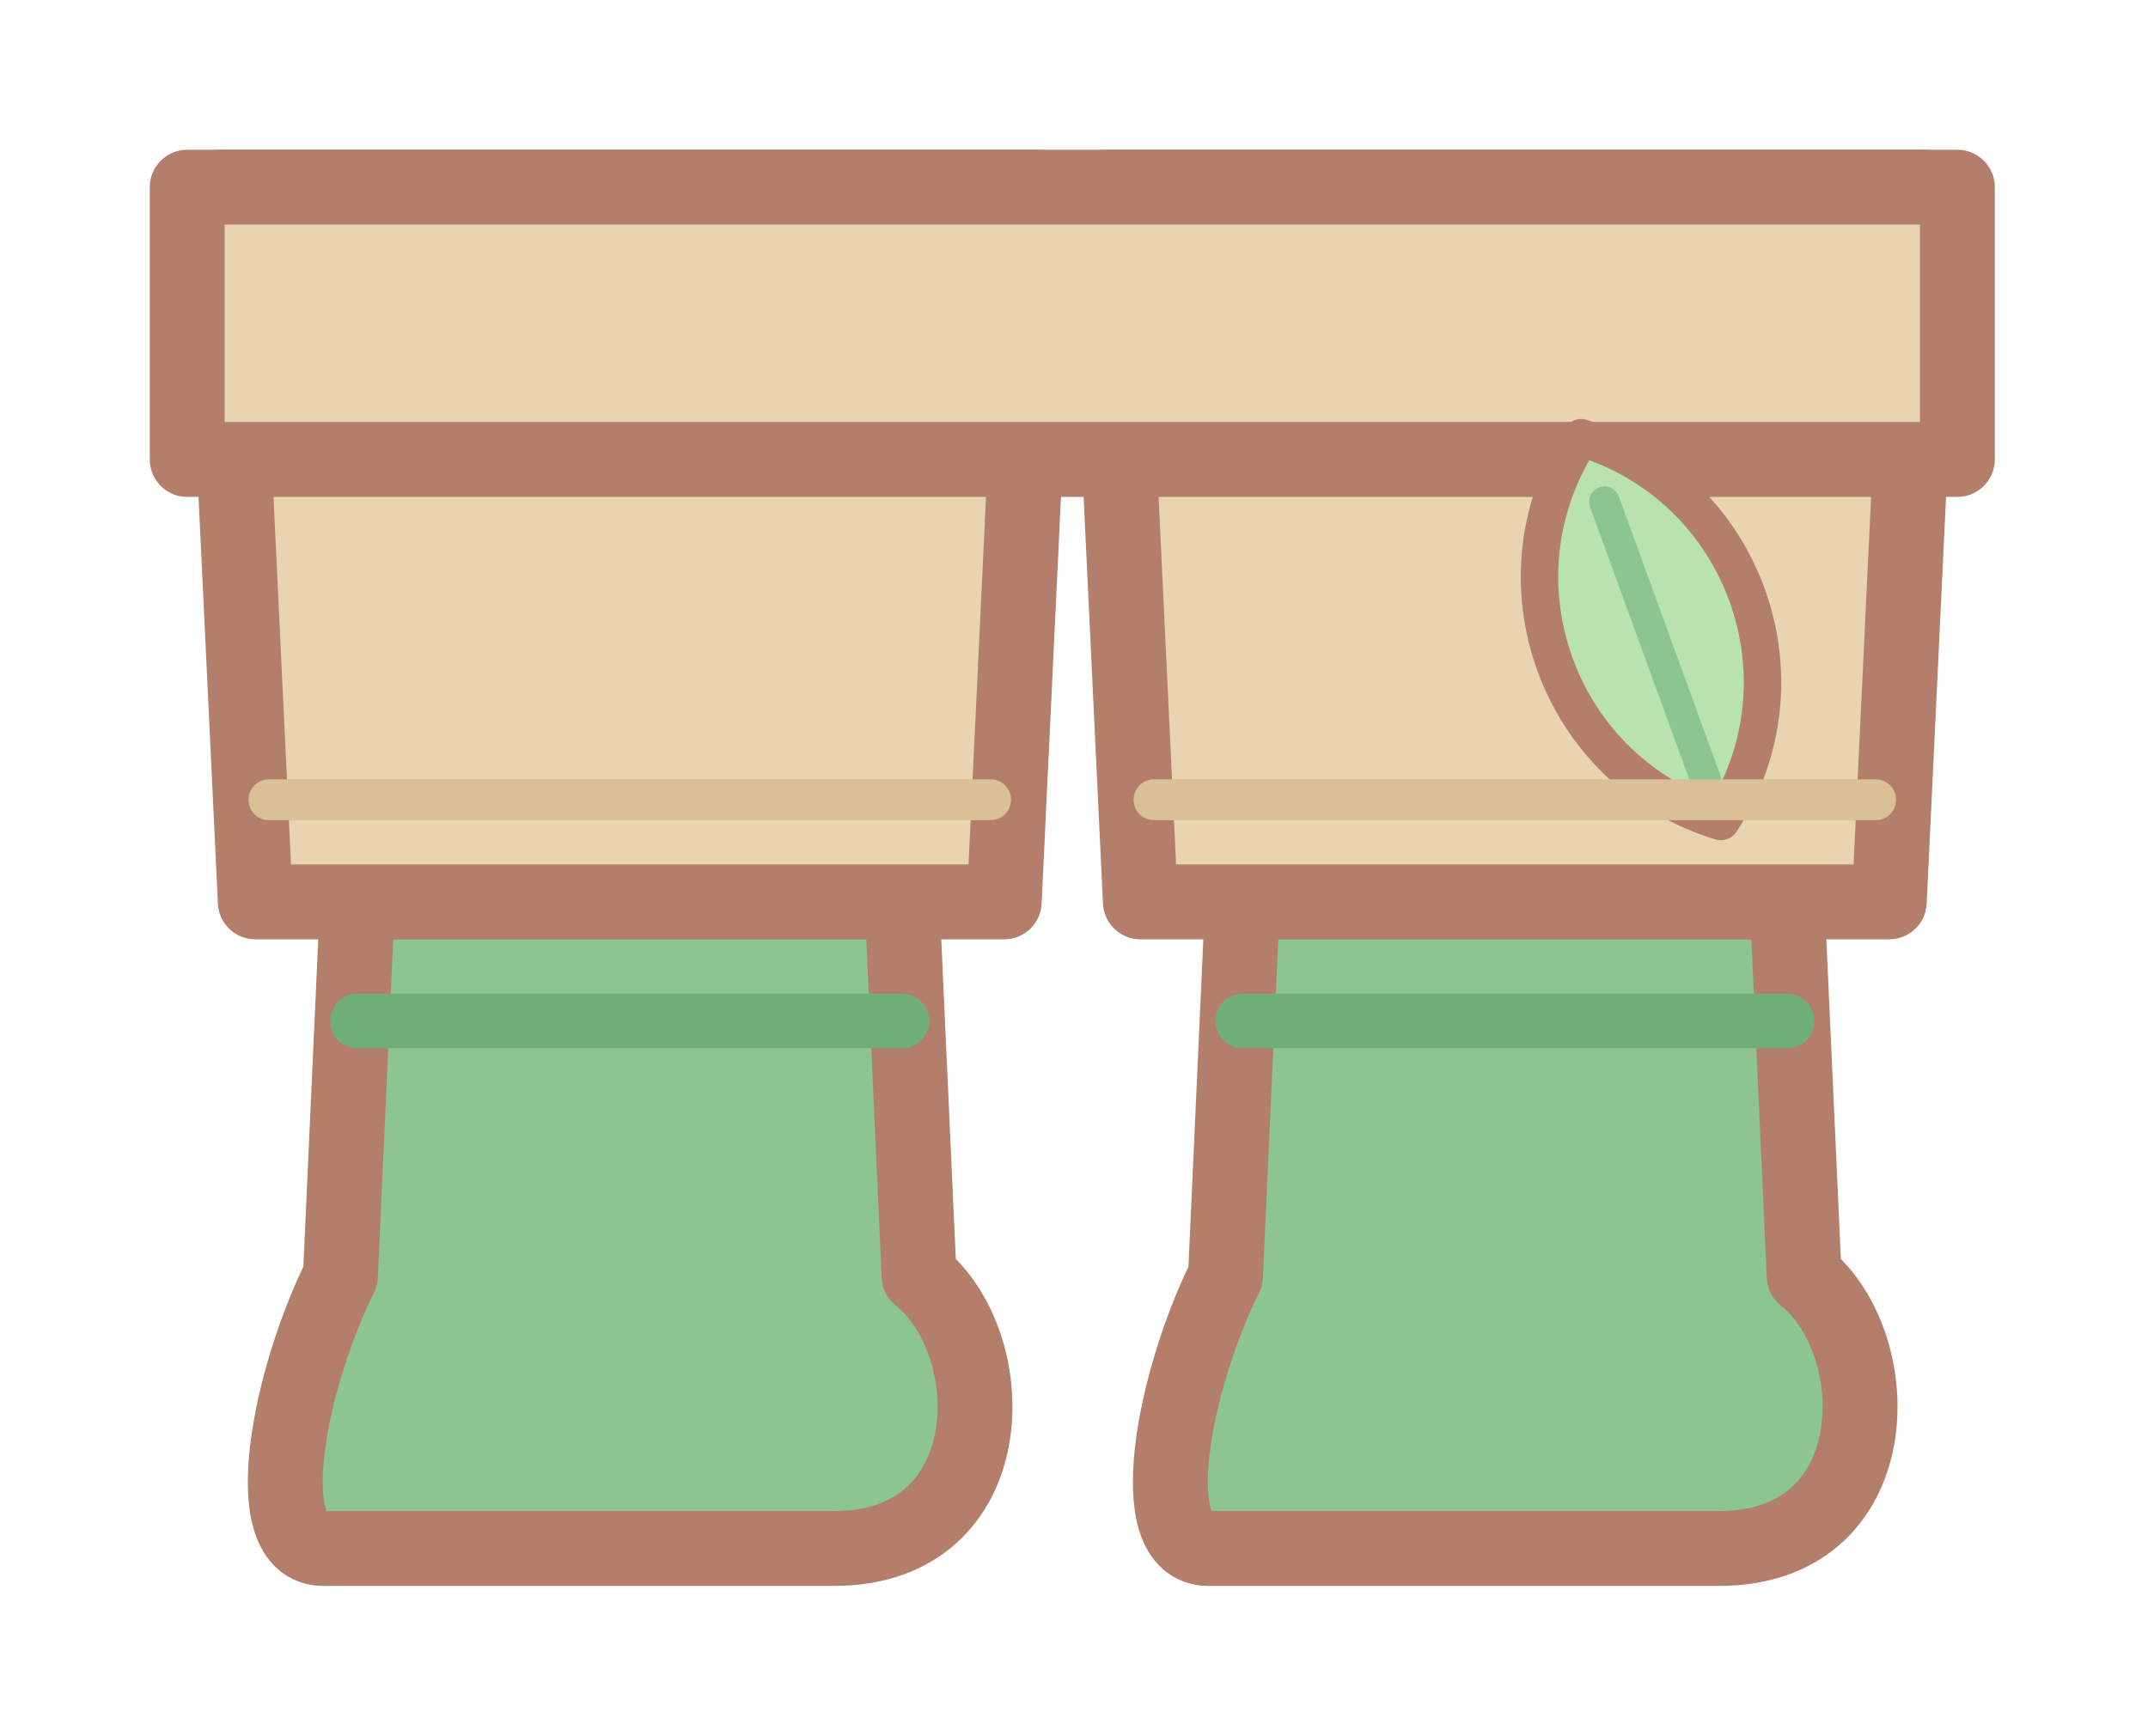
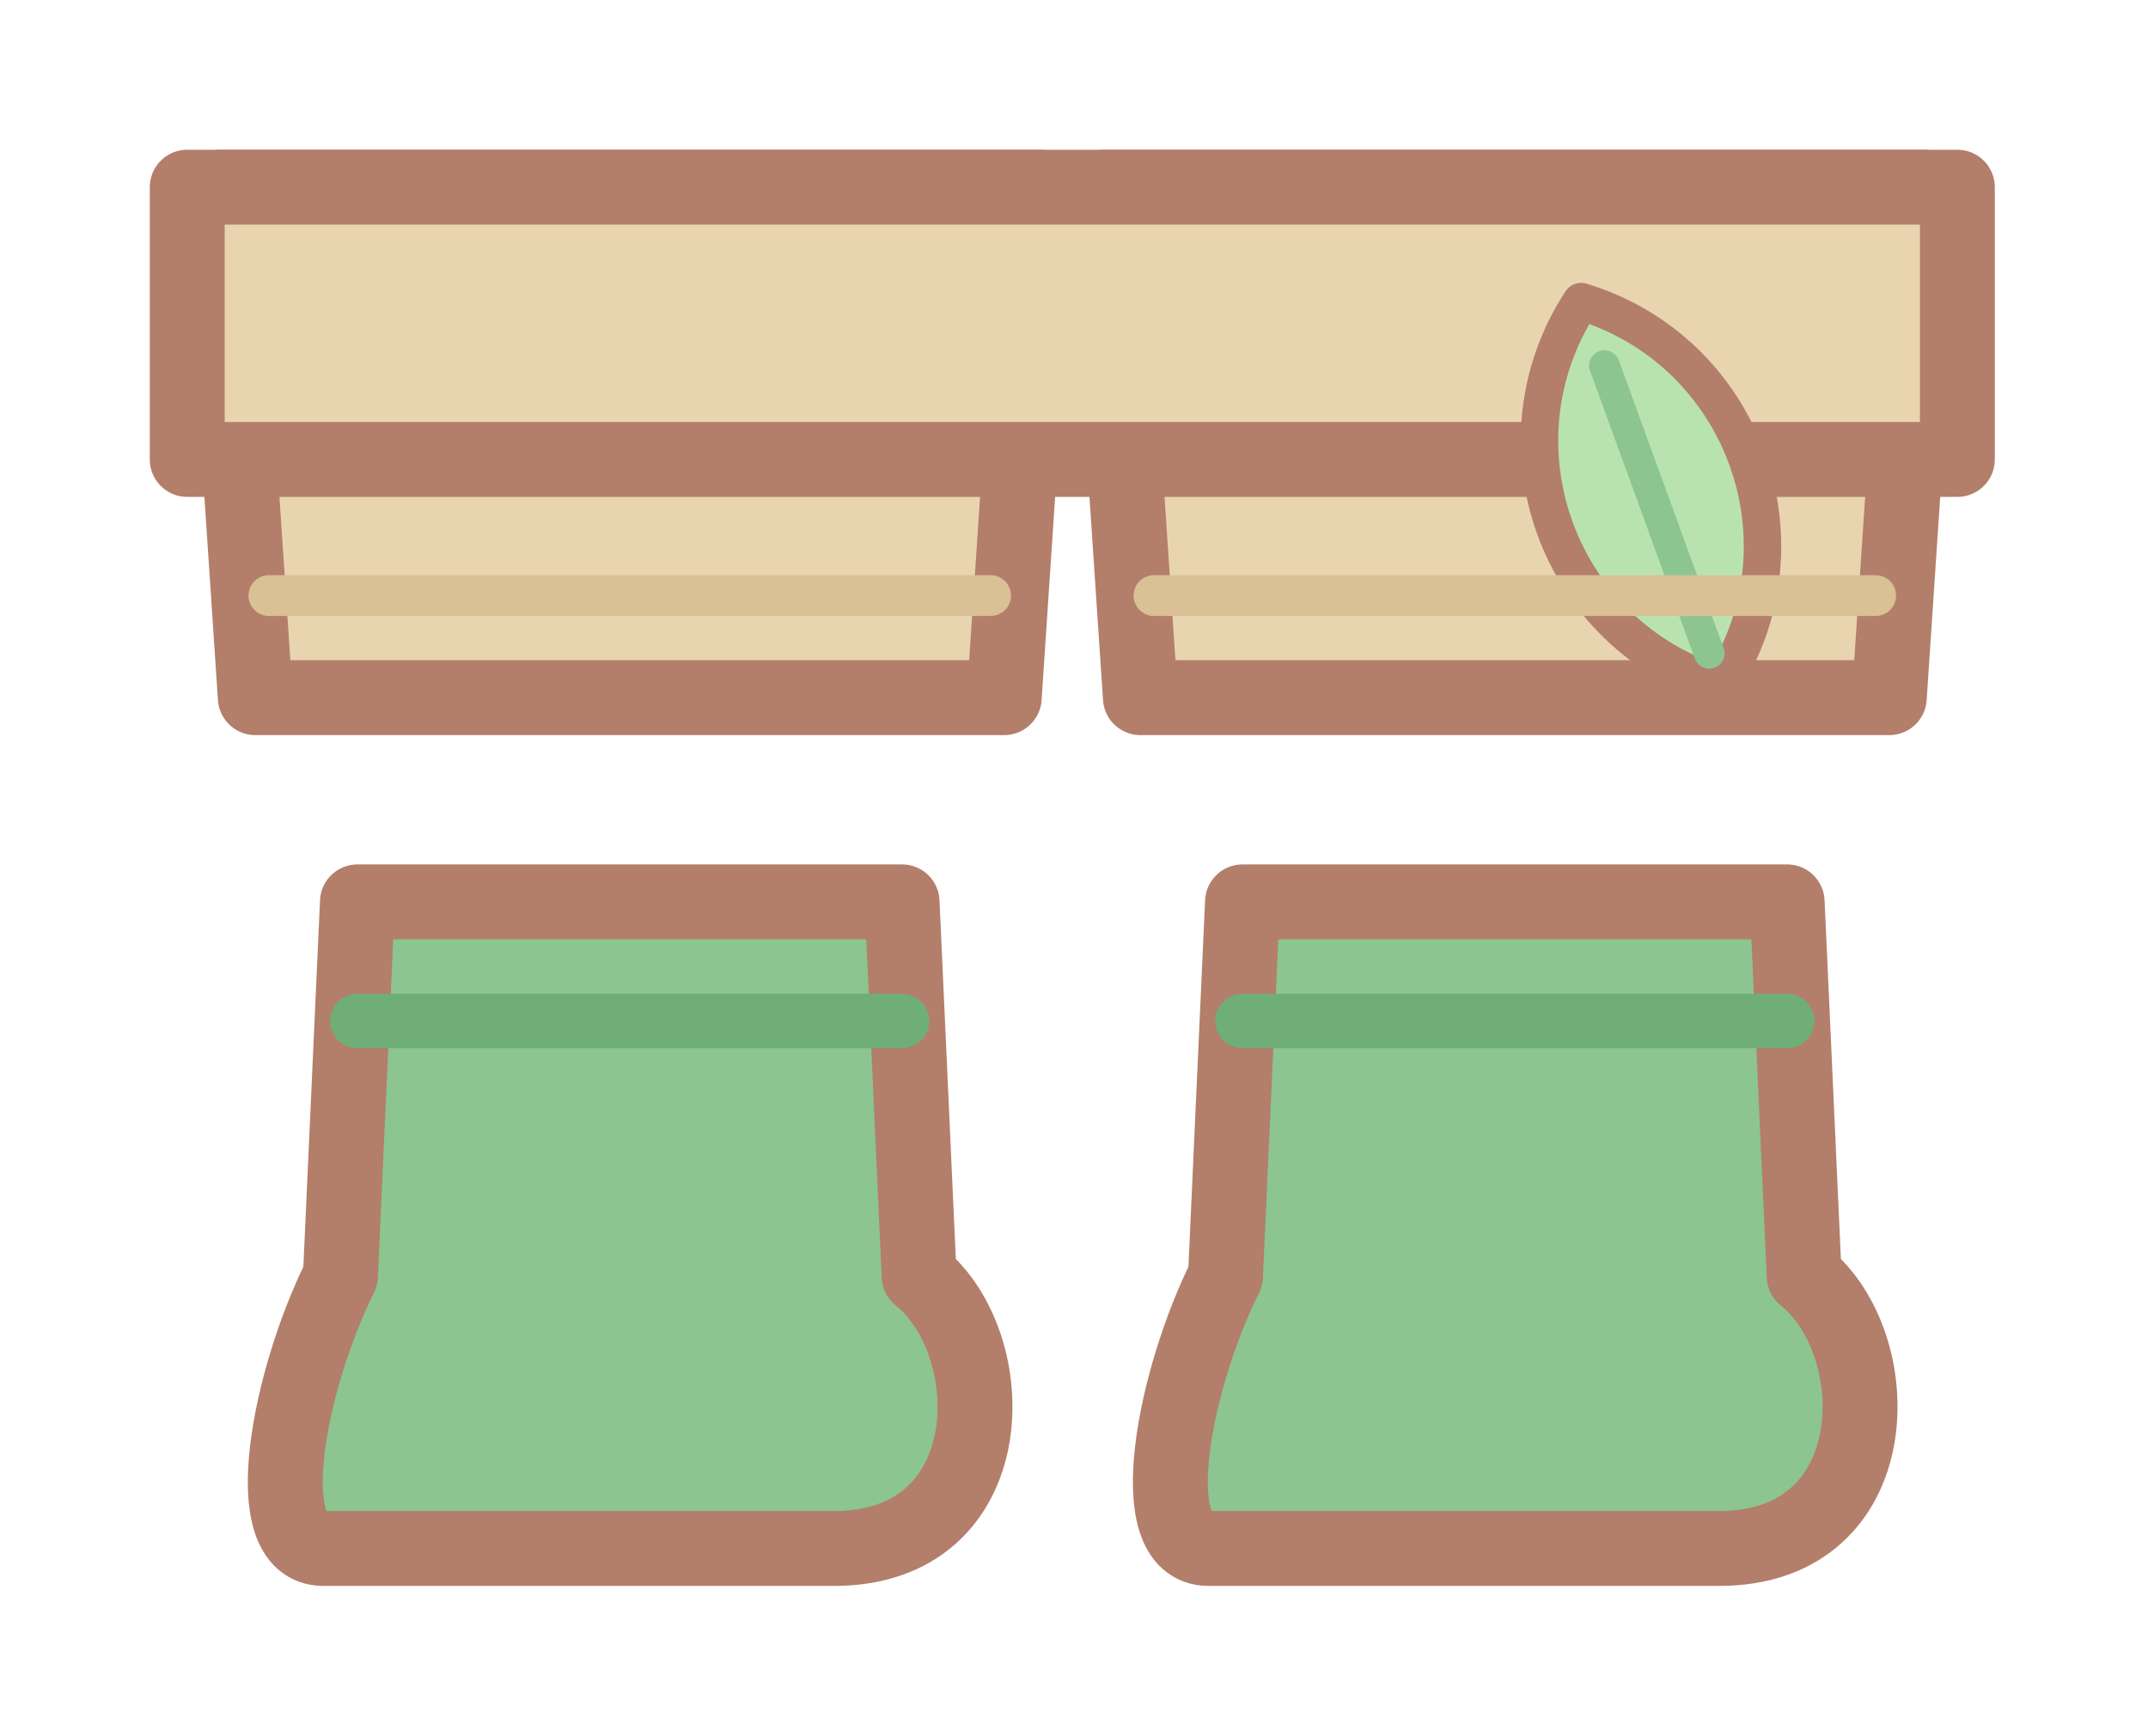
<svg xmlns="http://www.w3.org/2000/svg" viewBox="78.5 169.5 63.1 51.0" fill="none">
  <path d="M89 196 L105 196 L105.5 207 C108 209 108 215 103 215 L88 215 C86 215 87 210 88.5 207 Z" fill="#8CC58F" stroke="#B37E6A" stroke-width="2.2" stroke-linejoin="round" stroke-linecap="round" />
  <path d="M89 199.5 L105 199.5" stroke="#6FAE77" stroke-width="1.6" stroke-linecap="round" stroke-linejoin="round" fill="none" />
  <path d="M115 196 L131 196 L131.5 207 C134 209 134 215 129 215 L114 215 C112 215 113 210 114.5 207 Z" fill="#8CC58F" stroke="#B37E6A" stroke-width="2.2" stroke-linejoin="round" stroke-linecap="round" />
  <path d="M115 199.5 L131 199.5" stroke="#6FAE77" stroke-width="1.6" stroke-linecap="round" stroke-linejoin="round" fill="none" />
-   <path d="M85 175 L109 175 L108 196 L86 196 Z" fill="#E9D4B0" stroke="#B37E6A" stroke-width="2.2" stroke-linejoin="round" stroke-linecap="round" />
-   <path d="M111 175 L135 175 L134 196 L112 196 Z" fill="#E9D4B0" stroke="#B37E6A" stroke-width="2.2" stroke-linejoin="round" stroke-linecap="round" />
+   <path d="M85 175 L109 175 L108 190 L86 190 Z" fill="#E9D4B0" stroke="#B37E6A" stroke-width="2.2" stroke-linejoin="round" stroke-linecap="round" />
+   <path d="M111 175 L135 175 L134 190 L112 190 Z" fill="#E9D4B0" stroke="#B37E6A" stroke-width="2.2" stroke-linejoin="round" stroke-linecap="round" />
  <path d="M84 175 L136 175 L136 183 L84 183 Z" fill="#E9D4B0" stroke="#B37E6A" stroke-width="2.2" stroke-linejoin="round" stroke-linecap="round" />
-   <g transform="translate(127 188) rotate(-20) scale(1.0)">
+   <g transform="translate(127 184) rotate(-20) scale(1.0)">
    <path d="M0 -6 C4 -3 4 3 0 6 C-4 3 -4 -3 0 -6 Z" fill="#B9E3AE" stroke="#B37E6A" stroke-width="1.1" stroke-linejoin="round" stroke-linecap="round" />
    <path d="M0 -4 L0 5" stroke="#8CC58F" stroke-width="0.9" stroke-linecap="round" stroke-linejoin="round" fill="none" />
  </g>
-   <path d="M86.4 193 L107.6 193 M112.4 193 L133.6 193" stroke="#D9C095" stroke-width="1.2" stroke-linecap="round" stroke-linejoin="round" fill="none" />
+   <path d="M86.4 187 L107.6 187 M112.4 187 L133.6 187" stroke="#D9C095" stroke-width="1.2" stroke-linecap="round" stroke-linejoin="round" fill="none" />
</svg>
